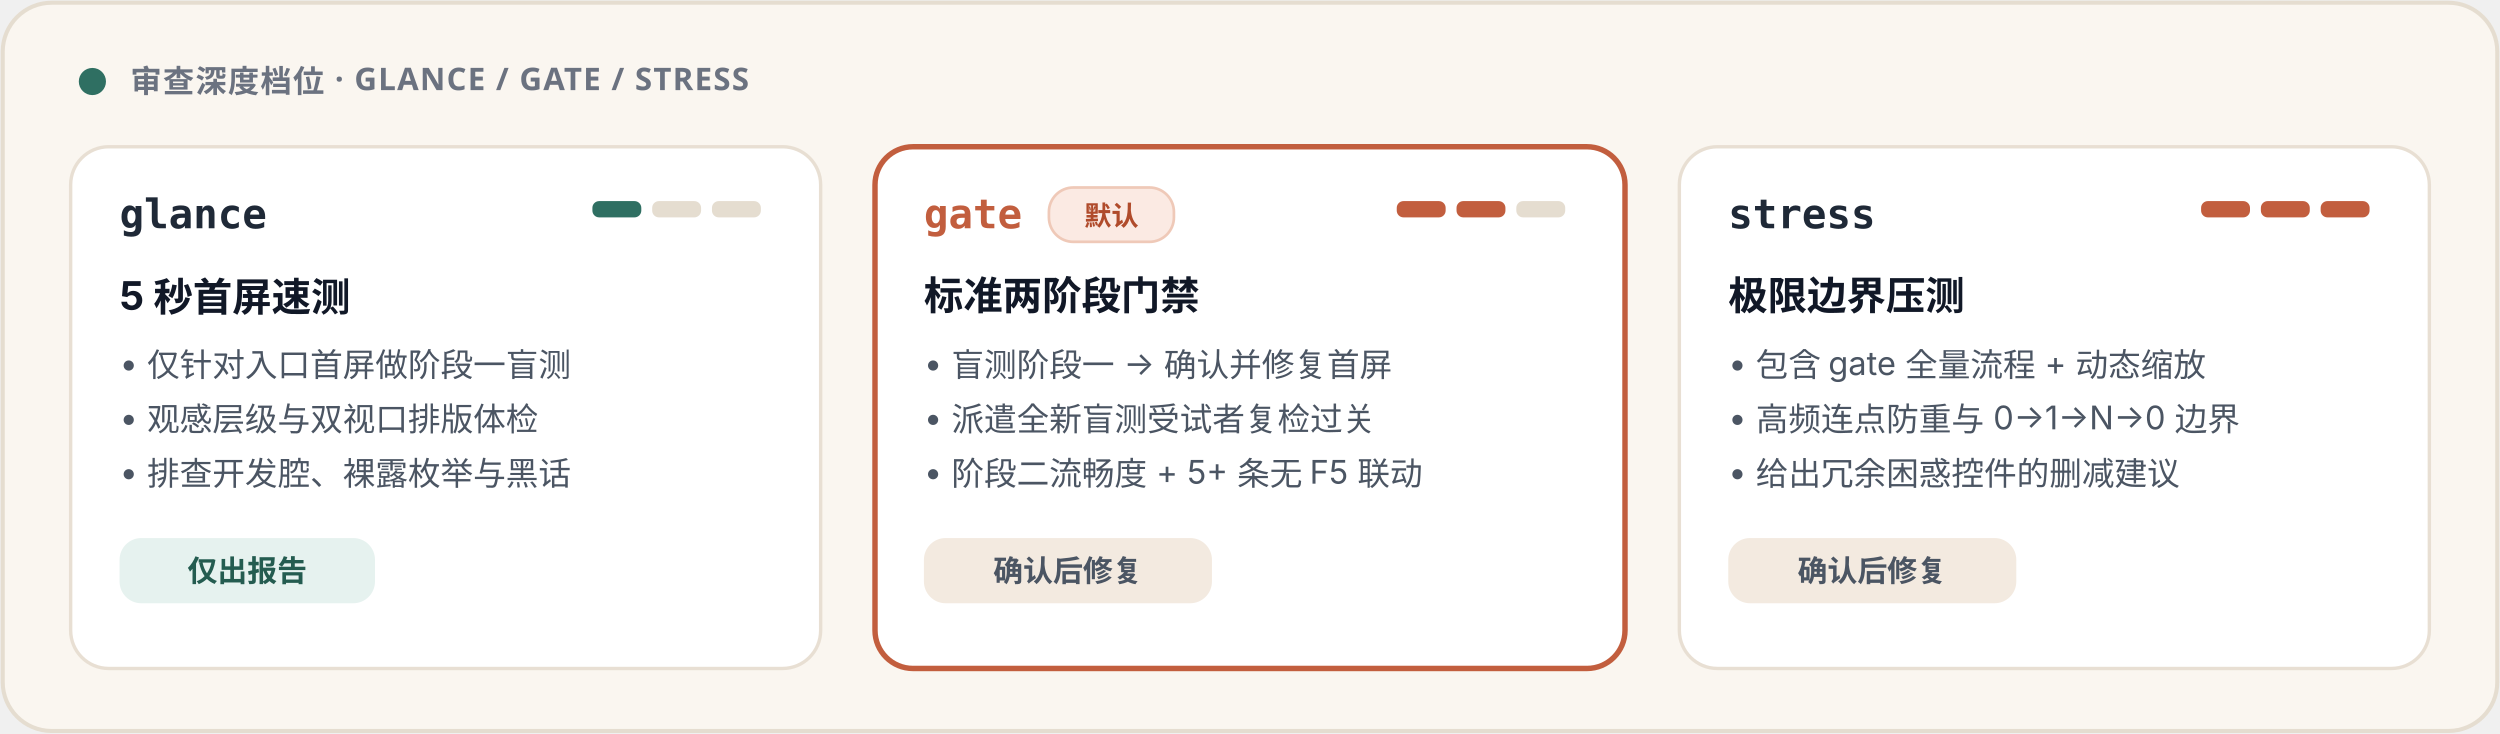
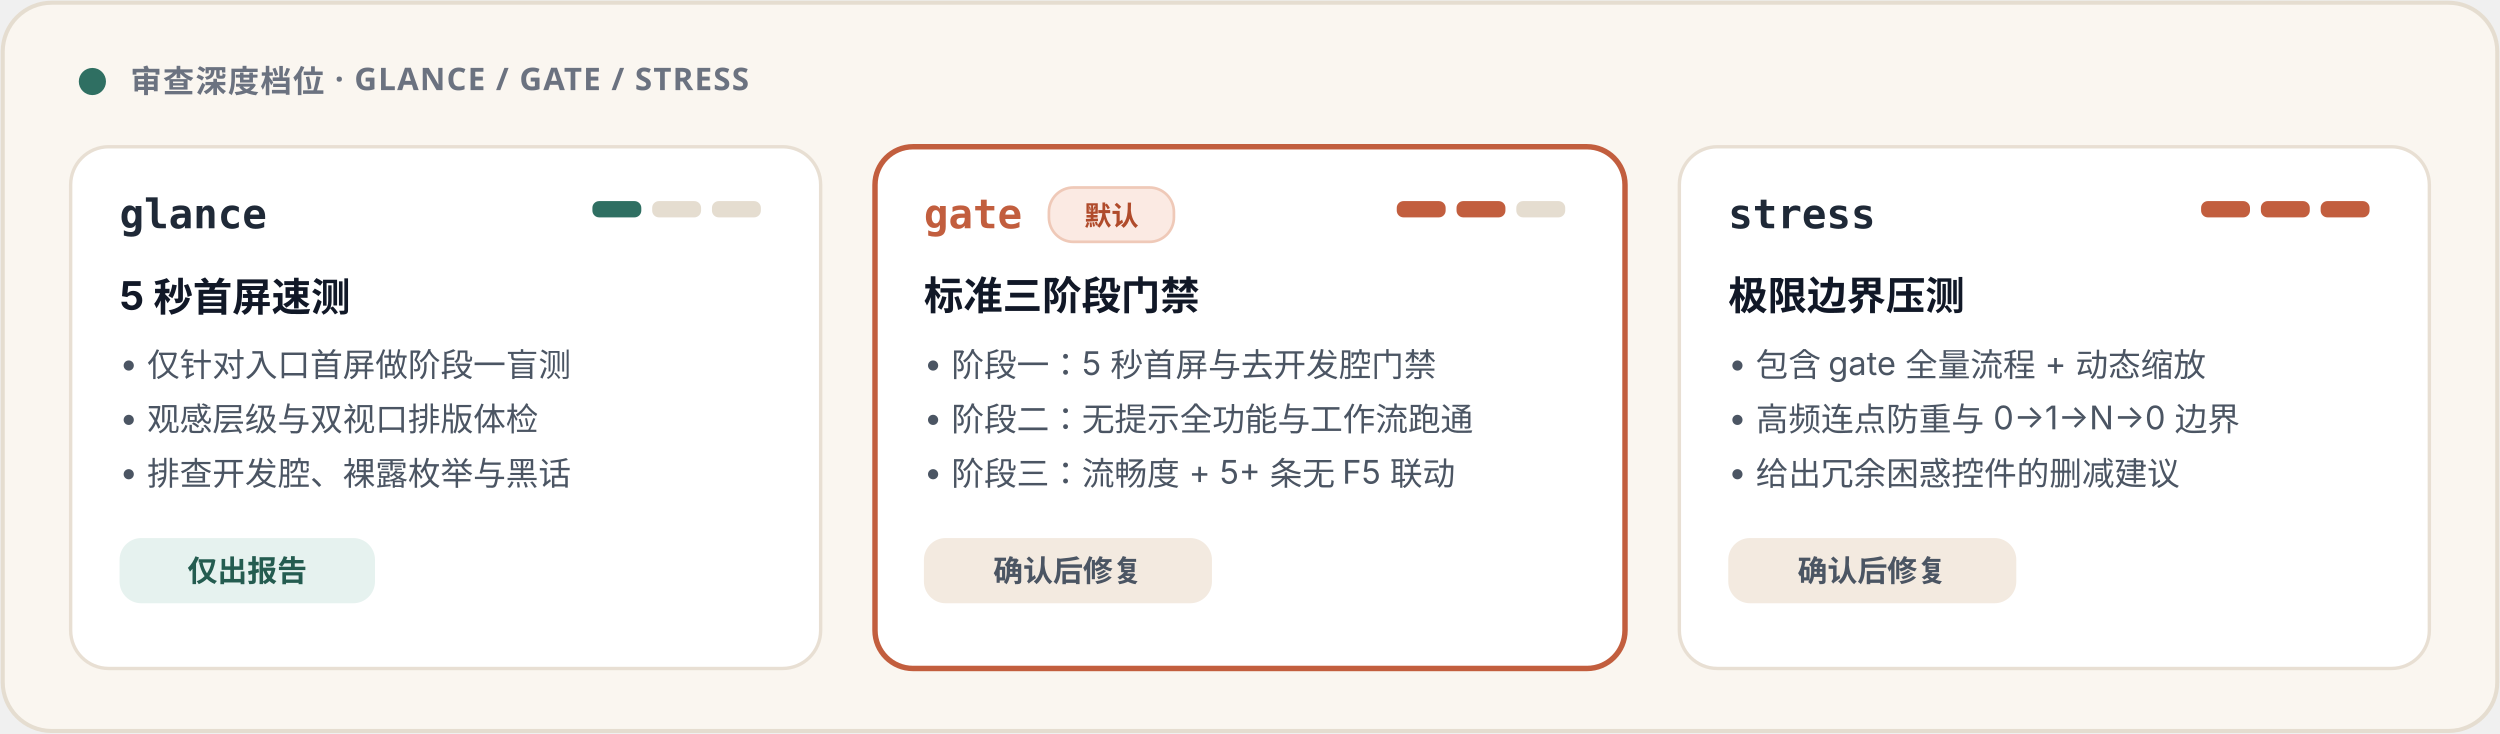
<svg xmlns="http://www.w3.org/2000/svg" viewBox="0 0 920 270" width="920" height="270" role="img" aria-label="UserSpec 审查深度档位：glance、gate、stress">
  <defs>
    <style>
      .outer { fill: #faf6f0; stroke: #e5ddd0; stroke-width: 1.5; rx: 18; }
      .card { fill: #ffffff; stroke: #e8dfd3; stroke-width: 1.25; rx: 14; }
      .card-default { fill: #ffffff; stroke: #c25e3e; stroke-width: 2; rx: 14; }
      .eyebrow { font-family: "PingFang SC", "Microsoft YaHei", ui-monospace, sans-serif; font-size: 11.5px; font-weight: 700; fill: #6b7280; letter-spacing: 0.04em; }
      .mode-tag { font-family: ui-monospace, SFMono-Regular, Menlo, Consolas, monospace; font-size: 15px; font-weight: 800; fill: #1f2937; }
      .mode-tag-accent { font-family: ui-monospace, SFMono-Regular, Menlo, Consolas, monospace; font-size: 15px; font-weight: 800; fill: #c25e3e; }
      .title { font-family: "PingFang SC", "Microsoft YaHei", -apple-system, sans-serif; font-size: 14.5px; font-weight: 700; fill: #111827; }
      .body { font-family: "PingFang SC", "Microsoft YaHei", -apple-system, sans-serif; font-size: 12px; fill: #4b5563; }
      .pill-default { fill: #fbeae3; stroke: #efc9b8; stroke-width: 1; rx: 9; }
      .pill-default-txt { font-family: "PingFang SC", "Microsoft YaHei", sans-serif; font-size: 10px; font-weight: 700; fill: #b04b2b; }
      .pill-foot { fill: #f3eae0; rx: 8; }
      .pill-foot-sage { fill: #e6f2ef; rx: 8; }
      .foot-txt { font-family: "PingFang SC", "Microsoft YaHei", sans-serif; font-size: 11px; font-weight: 700; fill: #4b5563; }
      .foot-txt-sage { font-family: "PingFang SC", "Microsoft YaHei", sans-serif; font-size: 11px; font-weight: 700; fill: #245c50; }
      .dot-sage { fill: #2f6f62; rx: 2.5; }
      .dot-accent { fill: #c25e3e; rx: 2.5; }
      .dot-off { fill: #e5ddd0; rx: 2.5; }
    </style>
  </defs>
  <rect class="outer" x="1" y="1" width="918" height="268" />
  <circle cx="34" cy="30" r="5" fill="#2f6f62" />
  <text class="eyebrow" x="48" y="34">审查深度档位 · GLANCE / GATE / STRESS</text>
  <rect class="card" x="26" y="54" width="276" height="192" />
  <text class="mode-tag" x="44" y="84">glance</text>
  <rect class="dot-sage" x="218" y="74" width="18" height="6" />
  <rect class="dot-off" x="240" y="74" width="18" height="6" />
  <rect class="dot-off" x="262" y="74" width="18" height="6" />
  <text class="title" x="44" y="114">5 秒首屏速测</text>
  <text class="body" x="44" y="138">• 仅针对入口首屏做阶段一盲测</text>
  <text class="body" x="44" y="158">• 观感层级与双视口排版体检</text>
  <text class="body" x="44" y="178">• 排查开发腔、裸露枚举与黑话</text>
  <rect class="pill-foot-sage" x="44" y="198" width="94" height="24" />
  <text class="foot-txt-sage" x="91" y="214" text-anchor="middle">仅出报告</text>
  <rect class="card-default" x="322" y="54" width="276" height="192" />
  <text class="mode-tag-accent" x="340" y="84">gate</text>
  <rect class="pill-default" x="386" y="69" width="46" height="20" />
  <text class="pill-default-txt" x="409" y="83" text-anchor="middle">默认</text>
  <rect class="dot-accent" x="514" y="74" width="18" height="6" />
  <rect class="dot-accent" x="536" y="74" width="18" height="6" />
  <rect class="dot-off" x="558" y="74" width="18" height="6" />
-   <text class="title" x="340" y="114">标准两阶段门禁</text>
-   <text class="body" x="340" y="138">• 盲测阶段一 → 确认并修复首屏</text>
-   <text class="body" x="340" y="158">• 派遣全新盲测受试者复检过关</text>
-   <text class="body" x="340" y="178">• 阶段二流畅度 + 5+ 条无 F5 联动</text>
+   <text class="title" x="340" y="114">标准三阶段门禁</text>
+   <text class="body" x="340" y="138">• 阶段一：5 秒首屏与去开发腔门禁</text>
+   <text class="body" x="340" y="158">• 阶段二：无提示全功能与工作流跑通</text>
+   <text class="body" x="340" y="178">• 阶段三：流畅度 + 5+ 条无 F5 联动</text>
  <rect class="pill-foot" x="340" y="198" width="106" height="24" />
  <text class="foot-txt" x="393" y="214" text-anchor="middle">确认后修复</text>
  <rect class="card" x="618" y="54" width="276" height="192" />
  <text class="mode-tag" x="636" y="84">stress</text>
  <rect class="dot-accent" x="810" y="74" width="18" height="6" />
  <rect class="dot-accent" x="832" y="74" width="18" height="6" />
  <rect class="dot-accent" x="854" y="74" width="18" height="6" />
  <text class="title" x="636" y="114">极限边界压测</text>
  <text class="body" x="636" y="138">• 包含 gate 全量流程 + 动态缩放</text>
  <text class="body" x="636" y="158">• 高频连点防重与 0→1→N→0 边界</text>
  <text class="body" x="636" y="178">• 给出冗余困惑控件的删减建议</text>
  <rect class="pill-foot" x="636" y="198" width="106" height="24" />
  <text class="foot-txt" x="689" y="214" text-anchor="middle">确认后修复</text>
</svg>
